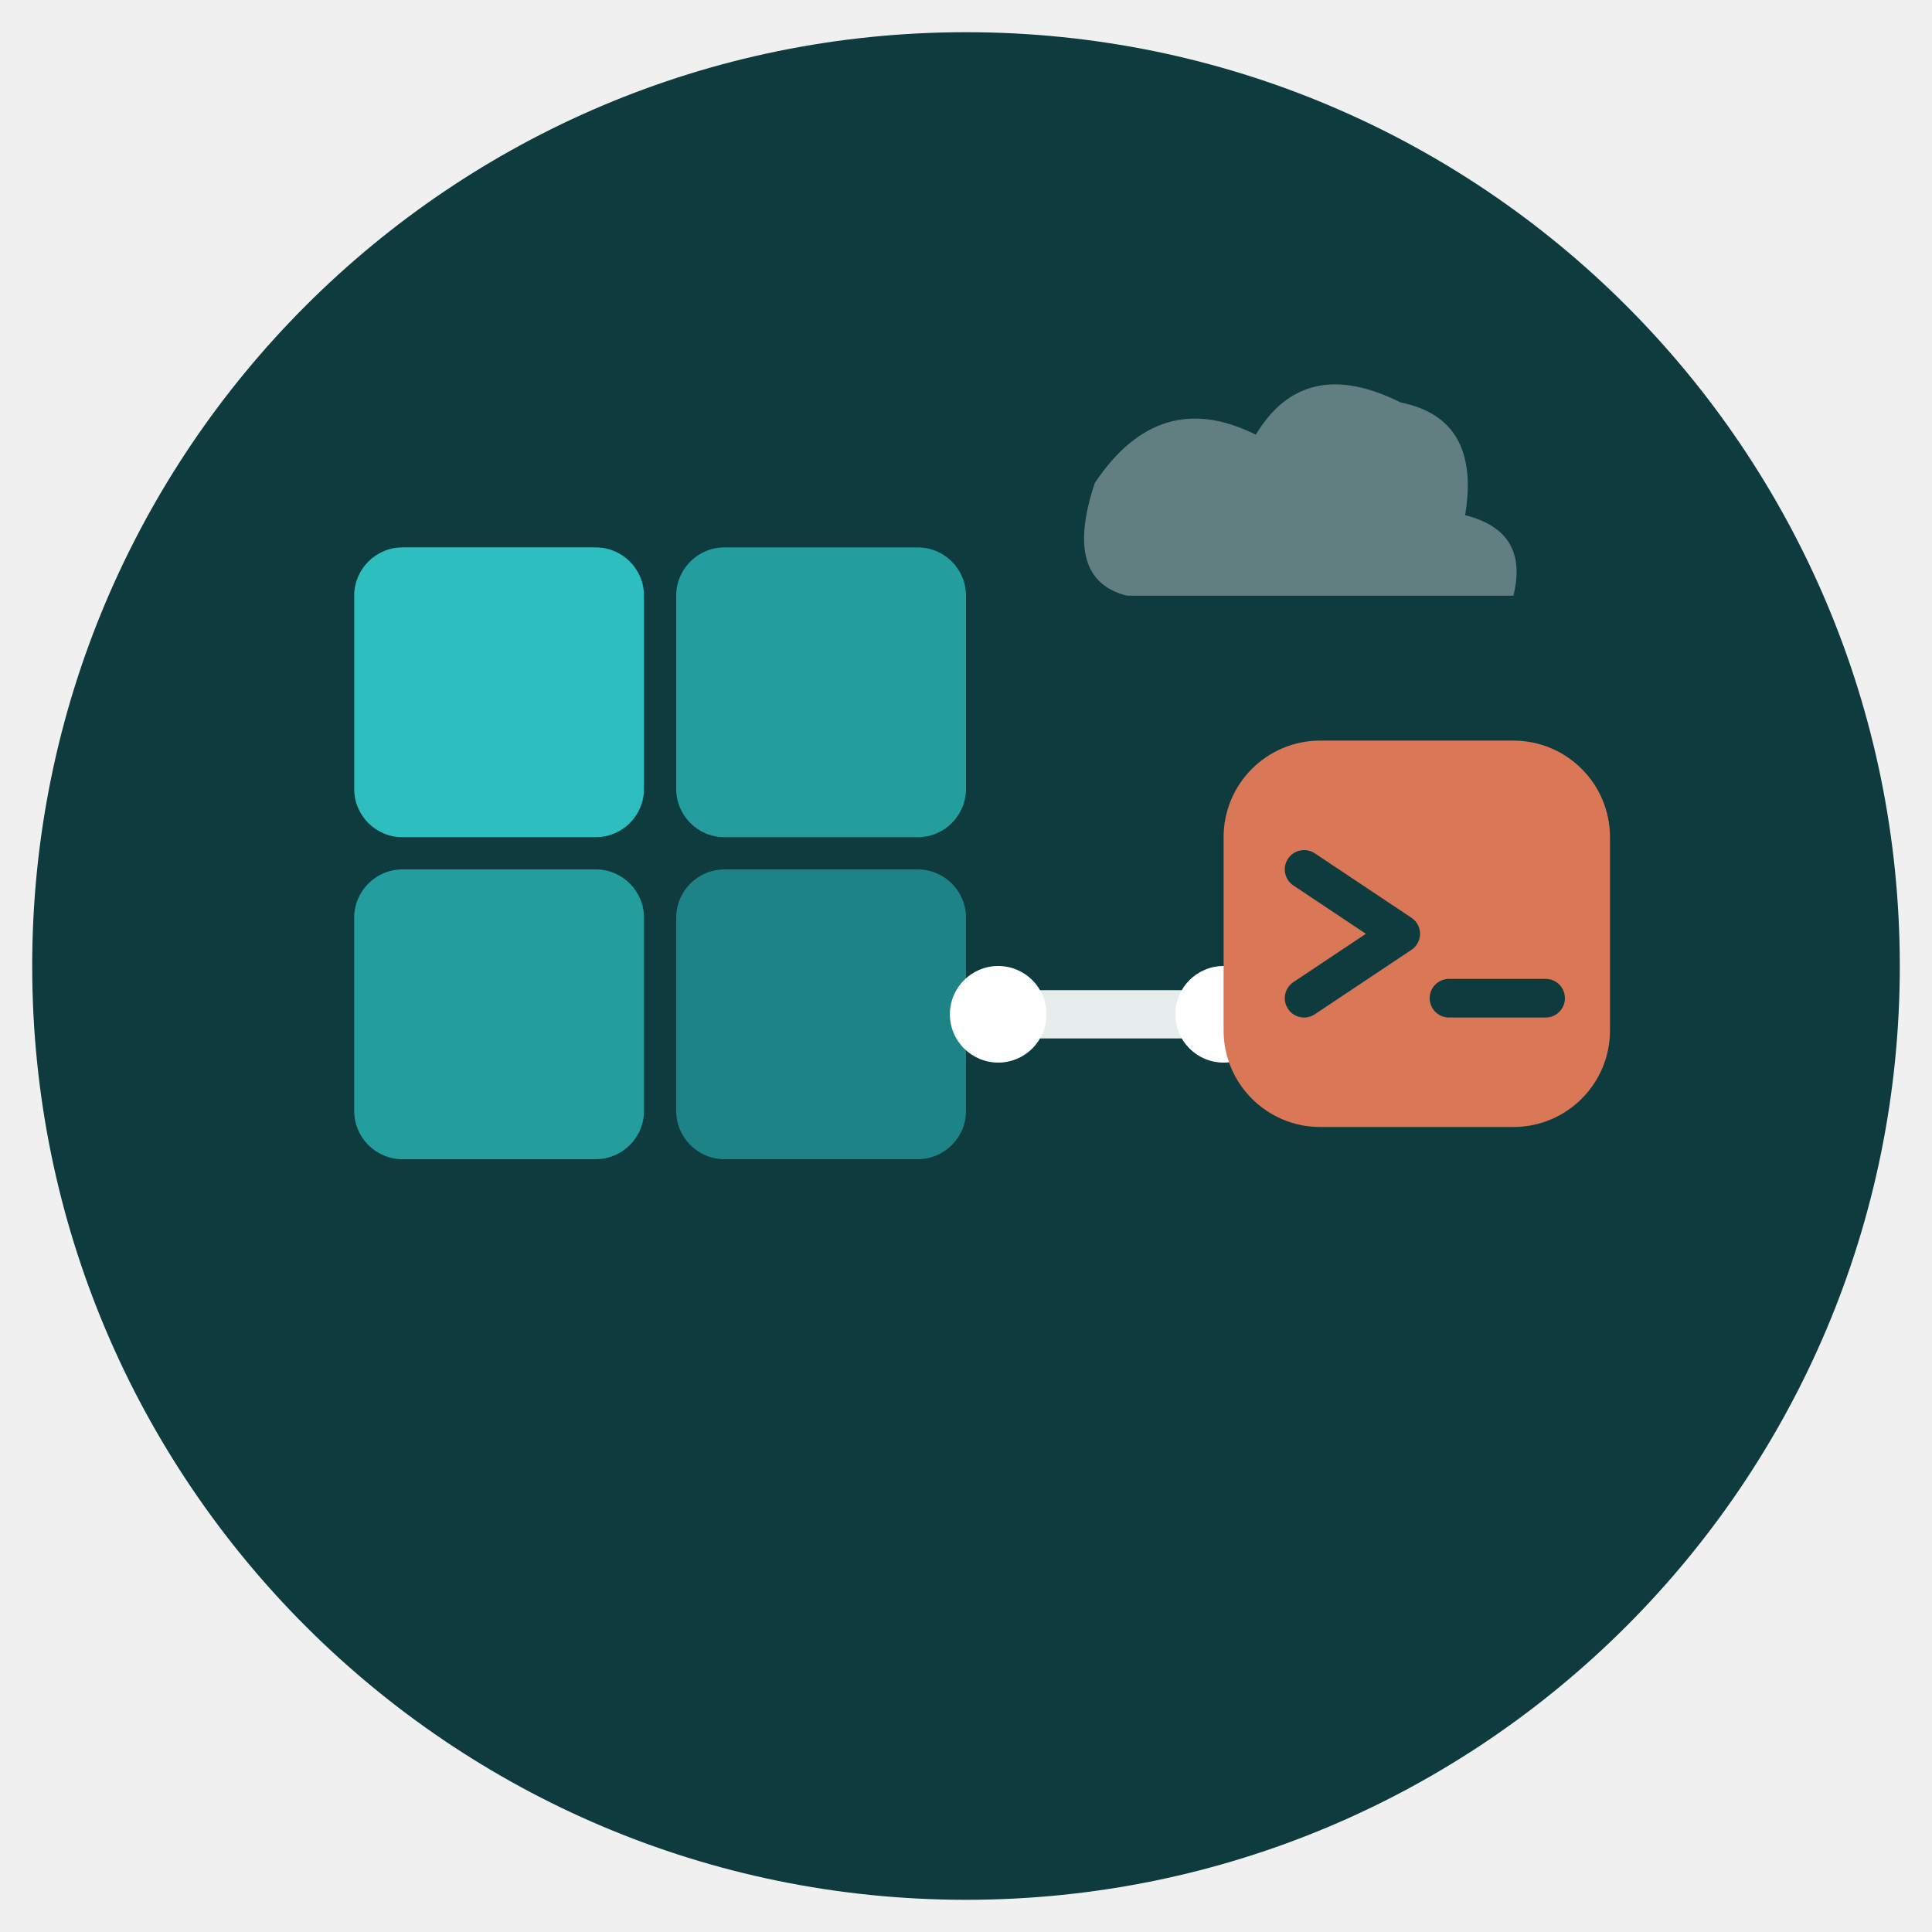
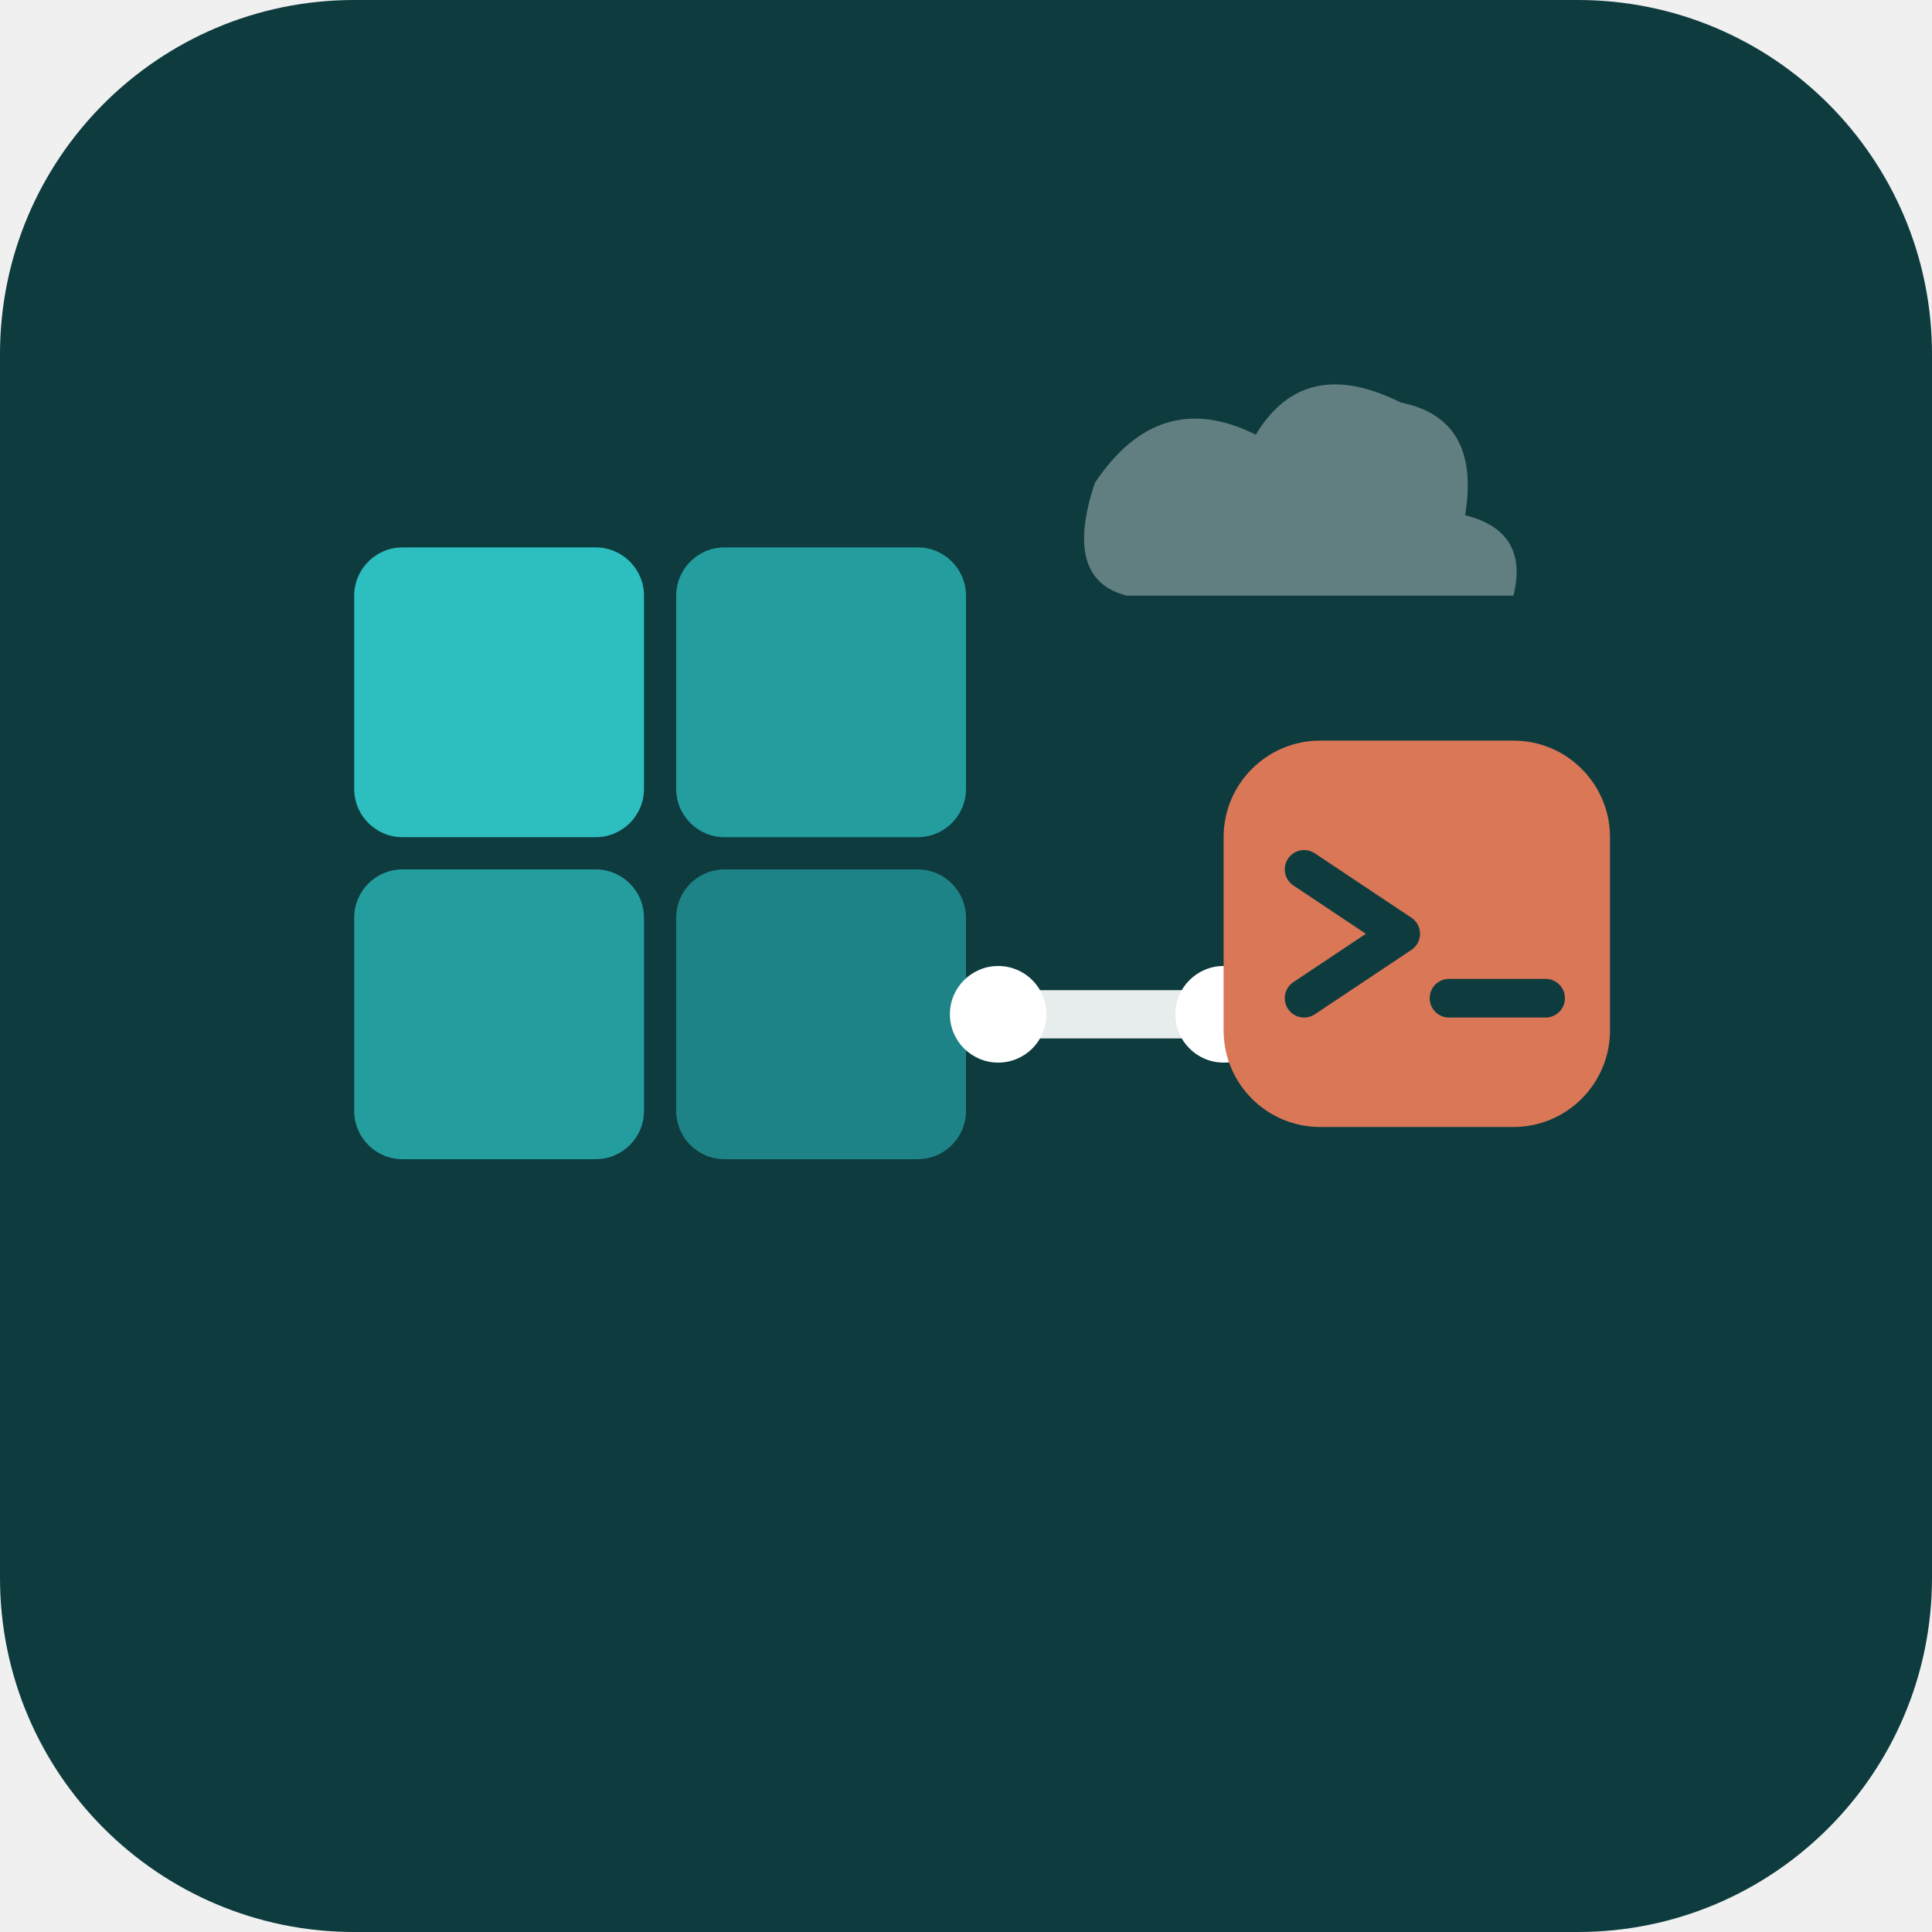
<svg xmlns="http://www.w3.org/2000/svg" viewBox="0 0 120 120" width="120" height="120">
-   <circle cx="60" cy="60" r="58" fill="#0d3b3e" />
+   <rect width="120" height="120" rx="22" fill="#0d3b3e" />
  <g opacity="0.95">
    <rect x="22" y="34" width="18" height="18" rx="3" fill="#2ec4c6" />
    <rect x="42" y="34" width="18" height="18" rx="3" fill="#2ec4c6" opacity="0.75" />
    <rect x="22" y="54" width="18" height="18" rx="3" fill="#2ec4c6" opacity="0.75" />
    <rect x="42" y="54" width="18" height="18" rx="3" fill="#2ec4c6" opacity="0.55" />
  </g>
  <path d="M 68 30 q 4 -6 10 -3 q 3 -5 9 -2 q 5 1 4 7 q 4 1 3 5 l -24 0 q -4 -1 -2 -7 z" fill="#ffffff" opacity="0.35" />
  <g stroke="#ffffff" stroke-width="3" stroke-linecap="round" opacity="0.9">
    <line x1="62" y1="63" x2="76" y2="63" />
  </g>
  <circle cx="62" cy="63" r="3" fill="#ffffff" />
  <circle cx="76" cy="63" r="3" fill="#ffffff" />
  <rect x="76" y="46" width="24" height="24" rx="6" fill="#d97757" />
  <path d="M 81 54 L 87 58 L 81 62" fill="none" stroke="#0d3b3e" stroke-width="2.4" stroke-linecap="round" stroke-linejoin="round" />
  <line x1="90" y1="62" x2="96" y2="62" stroke="#0d3b3e" stroke-width="2.4" stroke-linecap="round" />
</svg>
